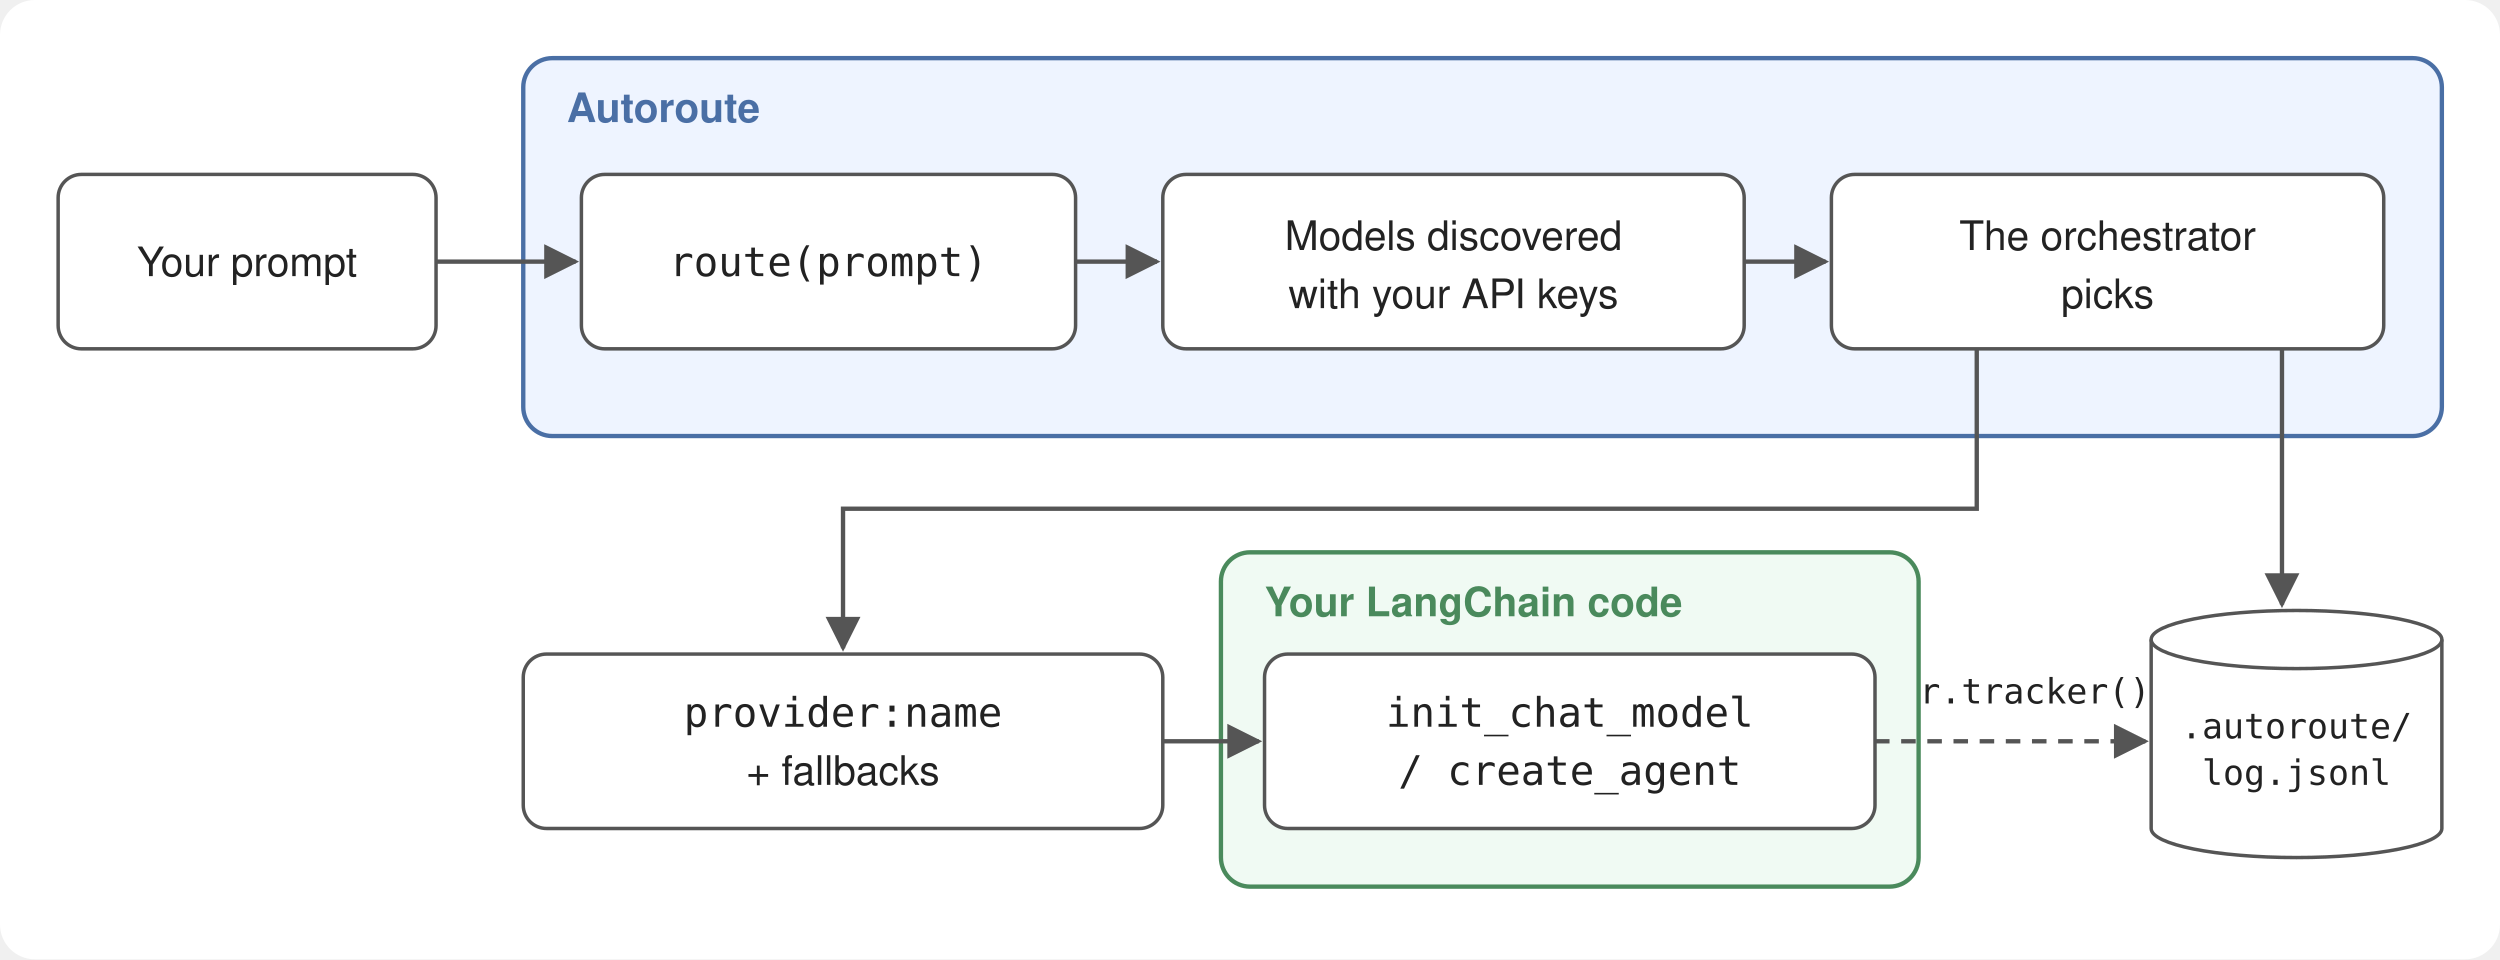
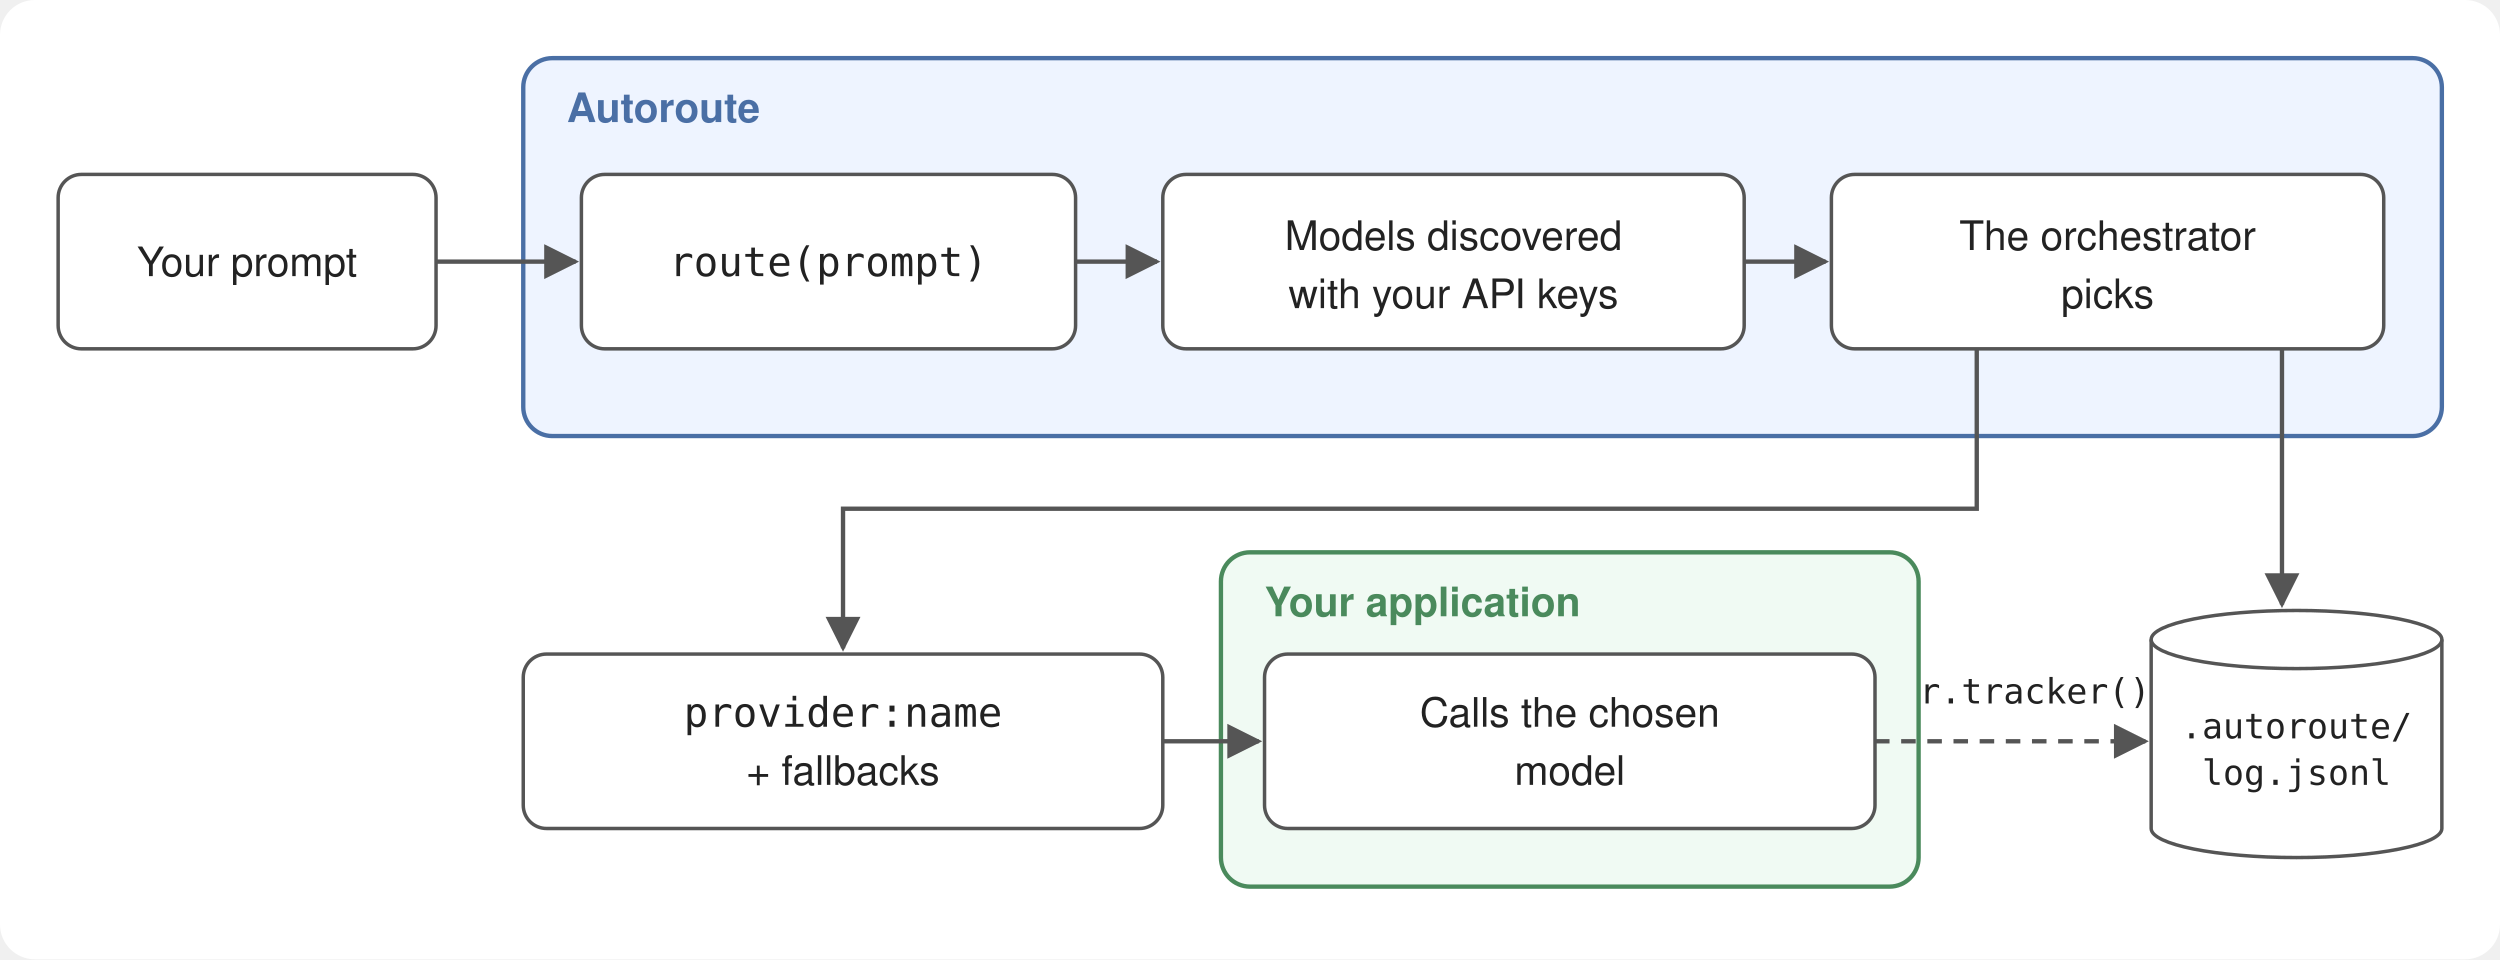
<svg xmlns="http://www.w3.org/2000/svg" width="860" height="330" viewBox="0 0 860 330" font-family="Segoe UI, Helvetica, Arial, sans-serif" font-size="14" fill="#222">
  <defs>
    <marker id="arrow" viewBox="0 0 10 10" refX="9" refY="5" markerWidth="8" markerHeight="8" orient="auto-start-reverse">
      <path d="M0,0 L10,5 L0,10 z" fill="#555" />
    </marker>
  </defs>
  <rect x="0" y="0" width="860" height="330" rx="12" fill="#ffffff" />
  <rect x="180" y="20" width="660" height="130" rx="10" fill="#eef4ff" stroke="#4a6fa5" stroke-width="1.5" />
  <text x="195" y="42" font-weight="600" fill="#4a6fa5">Autoroute</text>
  <rect x="420" y="190" width="240" height="115" rx="10" fill="#f0faf3" stroke="#4a8a5c" stroke-width="1.5" />
-   <text x="435" y="212" font-weight="600" fill="#4a8a5c">Your LangChain code</text>
+   <text x="435" y="212" font-weight="600" fill="#4a8a5c">Your application</text>
  <g fill="#ffffff" stroke="#555" stroke-width="1.2">
    <rect x="20" y="60" width="130" height="60" rx="8" />
    <rect x="200" y="60" width="170" height="60" rx="8" />
    <rect x="400" y="60" width="200" height="60" rx="8" />
    <rect x="630" y="60" width="190" height="60" rx="8" />
    <rect x="180" y="225" width="220" height="60" rx="8" />
    <rect x="435" y="225" width="210" height="60" rx="8" />
    <path d="M740,220 v65 a50,10 0 0 0 100,0 v-65" />
    <ellipse cx="790" cy="220" rx="50" ry="10" />
  </g>
  <g text-anchor="middle">
    <text x="85" y="95">Your prompt</text>
    <text x="285" y="95" font-family="Consolas, Menlo, monospace">route(prompt)</text>
    <text x="500" y="86">Models discovered</text>
    <text x="500" y="106">with your API keys</text>
    <text x="725" y="86">The orchestrator</text>
    <text x="725" y="106">picks</text>
    <text x="290" y="250" font-family="Consolas, Menlo, monospace">provider:name</text>
    <text x="290" y="270">+ fallbacks</text>
-     <text x="540" y="250" font-family="Consolas, Menlo, monospace">init_chat_model</text>
-     <text x="540" y="270" font-family="Consolas, Menlo, monospace">/ create_agent</text>
+     <text x="540" y="250">Calls the chosen</text>
+     <text x="540" y="270">model</text>
    <text x="790" y="254" font-family="Consolas, Menlo, monospace" font-size="12">.autoroute/</text>
    <text x="790" y="270" font-family="Consolas, Menlo, monospace" font-size="12">log.jsonl</text>
    <text x="700" y="242" font-family="Consolas, Menlo, monospace" font-size="12">r.tracker()</text>
  </g>
  <g fill="none" stroke="#555" stroke-width="1.5" marker-end="url(#arrow)">
    <path d="M150,90 H198" />
    <path d="M370,90 H398" />
    <path d="M600,90 H628" />
    <path d="M680,120 V175 H290 V223" />
    <path d="M785,120 V208" />
    <path d="M400,255 H433" />
    <path d="M645,255 H738" stroke-dasharray="5,4" />
  </g>
</svg>
